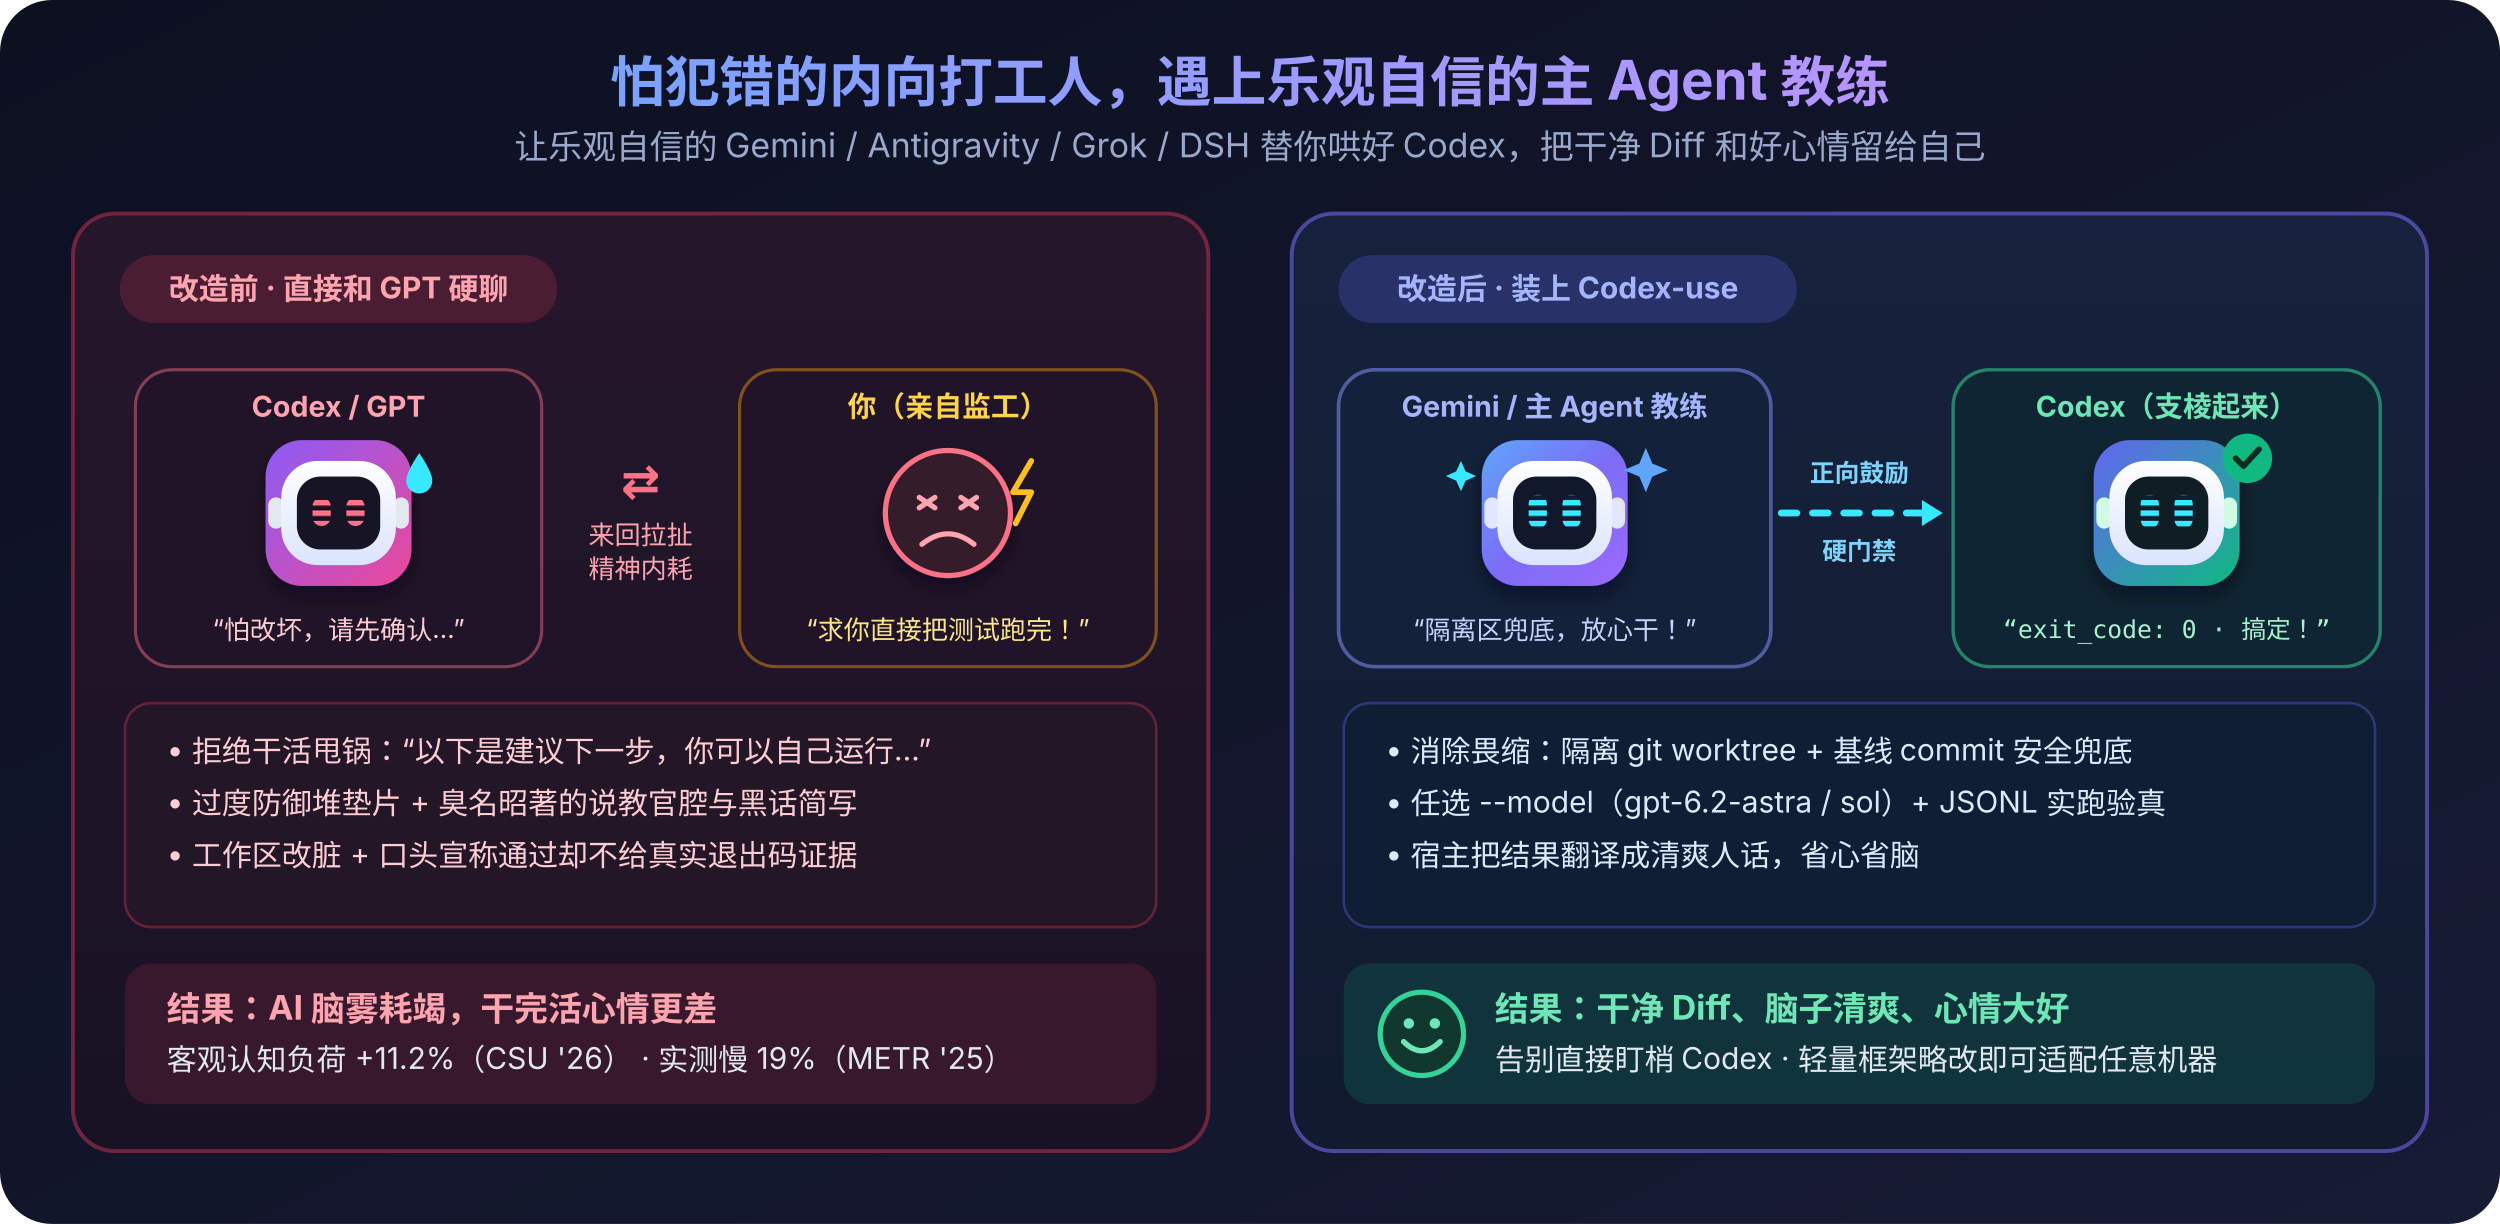
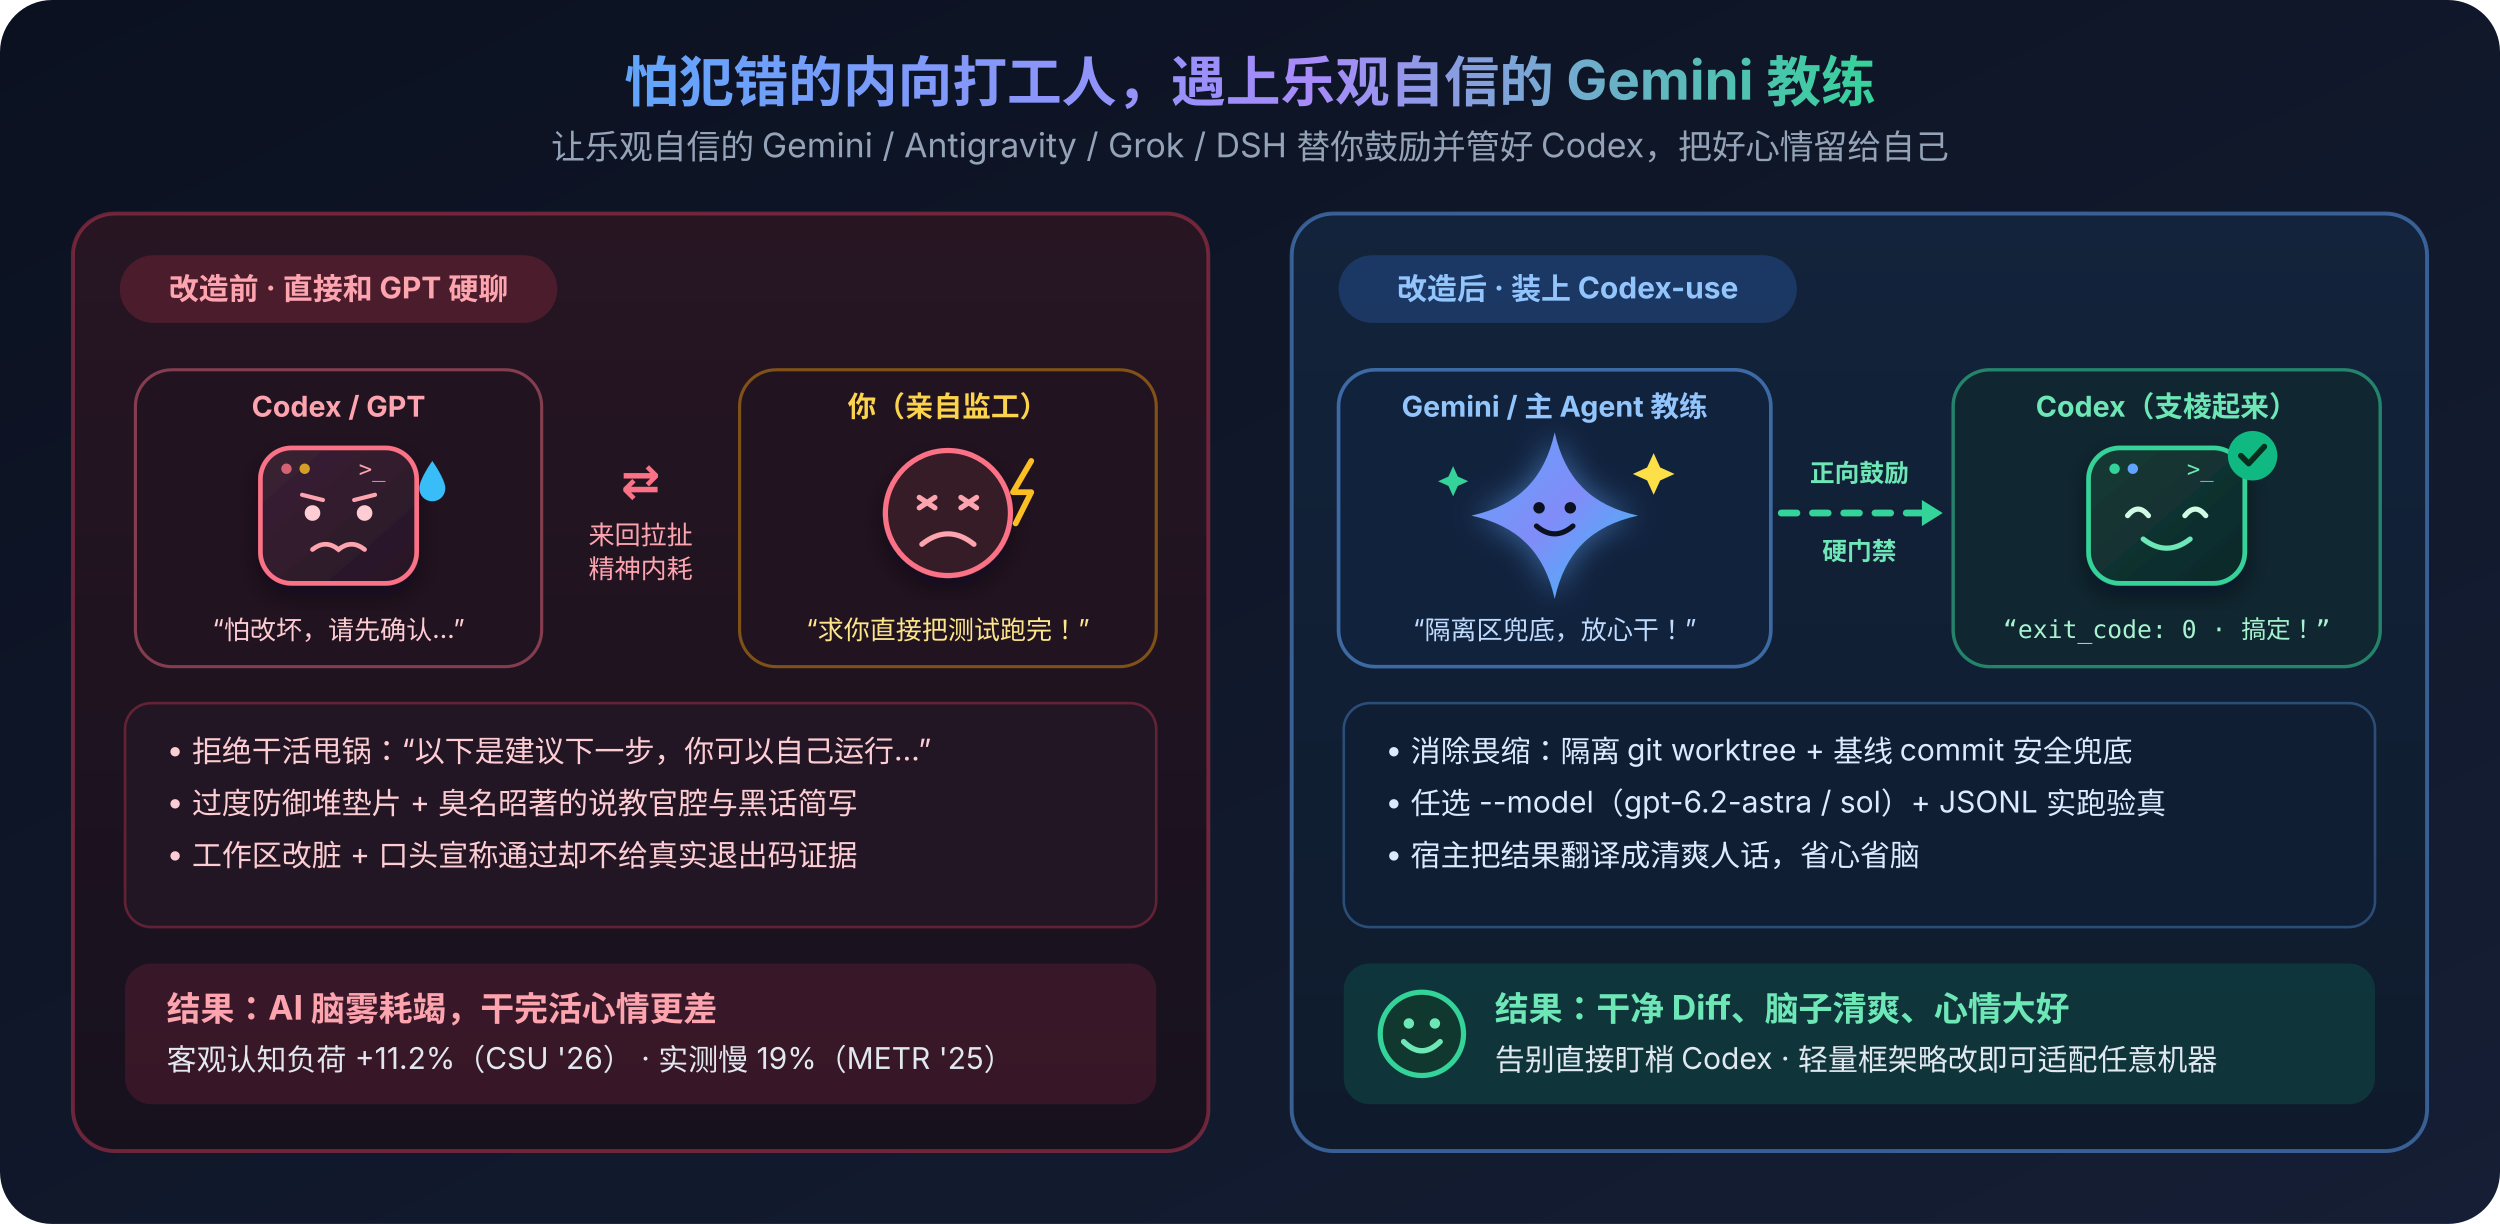
<svg xmlns="http://www.w3.org/2000/svg" viewBox="0 0 960 470" role="img" aria-labelledby="title desc">
  <defs>
    <linearGradient id="bg" x1="0%" y1="0%" x2="100%" y2="100%">
-       <stop offset="0%" stop-color="#0d1021" />
-       <stop offset="100%" stop-color="#171b34" />
+       <stop offset="0%" stop-color="#0b1120" />
+       <stop offset="100%" stop-color="#151e34" />
    </linearGradient>
    <linearGradient id="leftCard" x1="0%" y1="0%" x2="0%" y2="100%">
-       <stop offset="0%" stop-color="#26162b" />
-       <stop offset="100%" stop-color="#181224" />
+       <stop offset="0%" stop-color="#271522" />
+       <stop offset="100%" stop-color="#17111e" />
    </linearGradient>
    <linearGradient id="rightCard" x1="0%" y1="0%" x2="0%" y2="100%">
-       <stop offset="0%" stop-color="#16223d" />
-       <stop offset="100%" stop-color="#111a2e" />
+       <stop offset="0%" stop-color="#12233b" />
+       <stop offset="100%" stop-color="#0f1b2c" />
    </linearGradient>
-     <linearGradient id="squircleWarn" x1="0%" y1="0%" x2="100%" y2="100%">
-       <stop offset="0%" stop-color="#8b5cf6" />
-       <stop offset="100%" stop-color="#ec4899" />
+     <linearGradient id="geminiStar" x1="0%" y1="0%" x2="100%" y2="100%">
+       <stop offset="0%" stop-color="#60a5fa" />
+       <stop offset="50%" stop-color="#818cf8" />
+       <stop offset="100%" stop-color="#38bdf8" />
    </linearGradient>
-     <linearGradient id="squircleGemini" x1="0%" y1="0%" x2="100%" y2="100%">
-       <stop offset="0%" stop-color="#60a5fa" />
-       <stop offset="50%" stop-color="#7c6cf6" />
-       <stop offset="100%" stop-color="#9b6bff" />
+     <linearGradient id="codexWarn" x1="0%" y1="0%" x2="100%" y2="100%">
+       <stop offset="0%" stop-color="#3b2234" />
+       <stop offset="100%" stop-color="#261626" />
    </linearGradient>
-     <linearGradient id="squircleCodexOk" x1="0%" y1="0%" x2="100%" y2="100%">
-       <stop offset="0%" stop-color="#6366f1" />
-       <stop offset="100%" stop-color="#10b981" />
-     </linearGradient>
-     <linearGradient id="helmetWhite" x1="0%" y1="0%" x2="0%" y2="100%">
-       <stop offset="0%" stop-color="#ffffff" />
-       <stop offset="100%" stop-color="#dbe4ff" />
+     <linearGradient id="codexCalm" x1="0%" y1="0%" x2="100%" y2="100%">
+       <stop offset="0%" stop-color="#143b36" />
+       <stop offset="100%" stop-color="#0f282a" />
    </linearGradient>
    <linearGradient id="wordGrad" x1="0%" y1="0%" x2="100%" y2="0%">
-       <stop offset="0%" stop-color="#7aa2ff" />
-       <stop offset="100%" stop-color="#b794ff" />
+       <stop offset="0%" stop-color="#60a5fa" />
+       <stop offset="55%" stop-color="#a78bfa" />
+       <stop offset="100%" stop-color="#34d399" />
    </linearGradient>
-     <pattern id="scanlines" width="4" height="4" patternUnits="userSpaceOnUse">
-       <rect width="4" height="2.2" fill="#38e8ff" />
-       <rect y="2.2" width="4" height="1.8" fill="#132238" fill-opacity="0.7" />
-     </pattern>
-     <pattern id="scanlinesWarn" width="4" height="4" patternUnits="userSpaceOnUse">
-       <rect width="4" height="2.2" fill="#fb7185" />
-       <rect y="2.2" width="4" height="1.8" fill="#231222" fill-opacity="0.7" />
-     </pattern>
+     <filter id="glowBlue" x="-30%" y="-30%" width="160%" height="160%">
+       <feDropShadow dx="0" dy="0" stdDeviation="6" flood-color="#60a5fa" flood-opacity="0.55" />
+     </filter>
    <filter id="softShadow" x="-20%" y="-20%" width="140%" height="140%">
-       <feDropShadow dx="0" dy="4" stdDeviation="4" flood-color="#050814" flood-opacity="0.45" />
+       <feDropShadow dx="0" dy="4" stdDeviation="4" flood-color="#030712" flood-opacity="0.45" />
    </filter>
    <style>
      .title { font-family: -apple-system, BlinkMacSystemFont, 'PingFang SC', 'Hiragino Sans GB', 'Microsoft YaHei', sans-serif; font-weight: 700; }
      .body { font-family: -apple-system, BlinkMacSystemFont, 'PingFang SC', 'Hiragino Sans GB', 'Microsoft YaHei', sans-serif; }
      .mono { font-family: ui-monospace, SFMono-Regular, 'PingFang SC', Menlo, monospace; }

      @keyframes shiver {
        0%, 100% { transform: translate(0px, 0px); }
        25% { transform: translate(-1.6px, 0.5px); }
        50% { transform: translate(1.6px, -0.5px); }
        75% { transform: translate(-1px, 0px); }
      }
      @keyframes sweatDrop {
        0%, 100% { transform: translateY(0px); opacity: 0.95; }
        70% { transform: translateY(7px); opacity: 0.2; }
      }
      @keyframes warnPulse {
        0%, 100% { opacity: 0.4; }
        50% { opacity: 1; }
      }
-       @keyframes floatSoft {
-         0%, 100% { transform: translateY(0px); }
-         50% { transform: translateY(-3.5px); }
+       @keyframes floatStar {
+         0%, 100% { transform: translateY(0px) rotate(0deg); }
+         50% { transform: translateY(-4px) rotate(3deg); }
      }
      @keyframes flowBeam {
        from { stroke-dashoffset: 24; }
        to { stroke-dashoffset: 0; }
      }
      @keyframes twinkle {
        0%, 100% { opacity: 0.35; transform: scale(0.85); }
-         50% { opacity: 1; transform: scale(1.2); }
+         50% { opacity: 1; transform: scale(1.25); }
+       }
+       @keyframes happyNod {
+         0%, 100% { transform: translateY(0px); }
+         50% { transform: translateY(-2.5px); }
      }
      .shiver { animation: shiver 0.65s ease-in-out infinite; }
      .sweat { animation: sweatDrop 1.7s ease-in-out infinite; }
      .warn { animation: warnPulse 1.5s ease-in-out infinite; }
-       .float { animation: floatSoft 2.5s ease-in-out infinite; }
+       .floatStar { transform-box: fill-box; transform-origin: center; animation: floatStar 2.6s ease-in-out infinite; }
      .beam { stroke-dasharray: 6 6; animation: flowBeam 1s linear infinite; }
-       .star1 { transform-box: fill-box; transform-origin: center; animation: twinkle 1.7s ease-in-out infinite; }
-       .star2 { transform-box: fill-box; transform-origin: center; animation: twinkle 1.7s ease-in-out 0.85s infinite; }
+       .star1 { transform-box: fill-box; transform-origin: center; animation: twinkle 1.6s ease-in-out infinite; }
+       .star2 { transform-box: fill-box; transform-origin: center; animation: twinkle 1.6s ease-in-out 0.8s infinite; }
+       .nod { animation: happyNod 2.2s ease-in-out infinite; }
    </style>
  </defs>
  <rect width="960" height="470" rx="20" fill="url(#bg)" />
  <text x="480" y="39" text-anchor="middle" fill="url(#wordGrad)" class="title" font-size="21">
-     怕犯错的内向打工人，遇上乐观自信的主 Agent 教练
+     怕犯错的内向打工人，遇上乐观自信的 Gemini 教练
  </text>
-   <text x="480" y="61" text-anchor="middle" fill="#9aa8cc" class="body" font-size="13">
-     让乐观自信的 Gemini / Antigravity / Grok / DSH 替你哄好 Codex，把干净 Diff 和好心情留给自己
+   <text x="480" y="61" text-anchor="middle" fill="#94a3b8" class="body" font-size="13">
+     让乐观自信的 Gemini / Antigravity / Grok / DSH 替你鼓励并管好 Codex，把好心情留给自己
  </text>
  <rect x="28" y="82" width="436" height="360" rx="16" fill="url(#leftCard)" stroke="#f43f5e" stroke-opacity="0.4" stroke-width="1.5" />
  <rect x="46" y="98" width="168" height="26" rx="13" fill="#f43f5e" fill-opacity="0.18" />
  <text x="130" y="115" text-anchor="middle" fill="#fda4af" class="title" font-size="11.5">改造前 · 直接和 GPT 硬聊</text>
  <g class="shiver">
-     <rect x="52" y="142" width="156" height="114" rx="14" fill="#211428" stroke="#fb7185" stroke-opacity="0.45" stroke-width="1.2" />
+     <rect x="52" y="142" width="156" height="114" rx="14" fill="#211320" stroke="#fb7185" stroke-opacity="0.45" stroke-width="1.2" />
    <text x="130" y="160" text-anchor="middle" fill="#fda4af" class="title" font-size="11">Codex / GPT</text>
-     <rect x="102" y="169" width="56" height="56" rx="14" fill="url(#squircleWarn)" filter="url(#softShadow)" />
-     <rect x="103" y="191" width="6" height="12" rx="3" fill="#e2e8f0" />
-     <rect x="151" y="191" width="6" height="12" rx="3" fill="#e2e8f0" />
-     <rect x="108" y="177" width="44" height="40" rx="14" fill="url(#helmetWhite)" />
-     <rect x="114" y="183" width="32" height="28" rx="9" fill="#171426" />
-     <rect x="120" y="191" width="7" height="11" rx="3.5" fill="url(#scanlinesWarn)" />
-     <rect x="133" y="191" width="7" height="11" rx="3.5" fill="url(#scanlinesWarn)" />
-     <path class="sweat" d="M161 174 C161 174 166 181 166 184.5 C166 187.3 163.8 189.5 161 189.5 C158.2 189.5 156 187.3 156 184.5 C156 181 161 174 161 174 Z" fill="#38e8ff" />
+     <rect x="100" y="172" width="60" height="52" rx="12" fill="url(#codexWarn)" stroke="#fb7185" stroke-width="1.8" filter="url(#softShadow)" />
+     <circle cx="110" cy="180" r="2" fill="#fb7185" fill-opacity="0.8" />
+     <circle cx="117" cy="180" r="2" fill="#fbbf24" fill-opacity="0.8" />
+     <text x="148" y="183" text-anchor="end" fill="#fda4af" class="mono" font-size="8.5">&gt;_</text>
+     <circle cx="120" cy="197" r="3" fill="#fecdd3" />
+     <circle cx="140" cy="197" r="3" fill="#fecdd3" />
+     <path d="M116 190 L124 192 M144 190 L136 192" stroke="#fda4af" stroke-width="1.6" stroke-linecap="round" />
+     <path d="M120 211 Q125 207 130 211 Q135 207 140 211" fill="none" stroke="#fda4af" stroke-width="1.8" stroke-linecap="round" />
+     <path class="sweat" d="M166 177 C166 177 171 184 171 187.5 C171 190.3 168.8 192.5 166 192.5 C163.2 192.5 161 190.3 161 187.5 C161 184 166 177 166 177 Z" fill="#38bdf8" />
    <text x="130" y="245" text-anchor="middle" fill="#fecdd3" class="body" font-size="10">“怕改坏，请先确认…”</text>
  </g>
  <text x="246" y="191" text-anchor="middle" fill="#fb7185" class="title" font-size="18">⇄</text>
  <text x="246" y="209" text-anchor="middle" fill="#fda4af" class="body" font-size="10">来回拉扯</text>
  <text x="246" y="222" text-anchor="middle" fill="#fda4af" class="body" font-size="10">精神内耗</text>
-   <rect x="284" y="142" width="160" height="114" rx="14" fill="#211428" stroke="#f59e0b" stroke-opacity="0.45" stroke-width="1.2" />
+   <rect x="284" y="142" width="160" height="114" rx="14" fill="#211320" stroke="#f59e0b" stroke-opacity="0.45" stroke-width="1.2" />
  <text x="364" y="160" text-anchor="middle" fill="#fcd34d" class="title" font-size="11">你（亲自监工）</text>
-   <circle cx="364" cy="197" r="24" fill="#361a2a" stroke="#fb7185" stroke-width="2" filter="url(#softShadow)" />
+   <circle cx="364" cy="197" r="24" fill="#361a26" stroke="#fb7185" stroke-width="2" filter="url(#softShadow)" />
  <path d="M353 191 L359 195 M359 191 L353 195 M369 191 L375 195 M375 191 L369 195" stroke="#fda4af" stroke-width="2" stroke-linecap="round" />
  <path d="M354 209 Q364 201 374 209" fill="none" stroke="#fda4af" stroke-width="2" stroke-linecap="round" />
  <path class="warn" d="M396 177 L389 189 L396 189 L390 201" fill="none" stroke="#fbbf24" stroke-width="2.2" stroke-linecap="round" stroke-linejoin="round" />
  <text x="364" y="245" text-anchor="middle" fill="#fde68a" class="body" font-size="10">“求你直接把测试跑完！”</text>
-   <rect x="48" y="270" width="396" height="86" rx="10" fill="#231626" stroke="#f43f5e" stroke-opacity="0.32" stroke-width="1" />
+   <rect x="48" y="270" width="396" height="86" rx="10" fill="#231624" stroke="#f43f5e" stroke-opacity="0.32" stroke-width="1" />
  <text x="64" y="292" fill="#fecdd3" class="body" font-size="11.5">• 拒绝干活甩锅：“以下是建议下一步，你可以自己运行…”</text>
  <text x="64" y="312" fill="#fecdd3" class="body" font-size="11.5">• 过度防御堆垫片 + 臭名昭著的说教官腔与黑话简写</text>
  <text x="64" y="332" fill="#fecdd3" class="body" font-size="11.5">• 工作区改脏 + 口头宣称通过却不给真实退出码证据</text>
  <rect x="48" y="370" width="396" height="54" rx="10" fill="#f43f5e" fill-opacity="0.14" />
  <text x="64" y="392" fill="#fda4af" class="title" font-size="13">结果：AI 脑雾耗竭，干完活心情更差</text>
  <text x="64" y="411" fill="#e2e8f0" class="body" font-size="11.5">客观认知负荷 +11.2%（CSU '26） · 实测慢 19%（METR '25）</text>
-   <rect x="496" y="82" width="436" height="360" rx="16" fill="url(#rightCard)" stroke="#7c6cf6" stroke-opacity="0.55" stroke-width="1.5" />
-   <rect x="514" y="98" width="176" height="26" rx="13" fill="#6366f1" fill-opacity="0.25" />
-   <text x="602" y="115" text-anchor="middle" fill="#a5b4fc" class="title" font-size="11.5">改造后 · 装上 Codex-use</text>
-   <rect x="514" y="142" width="166" height="114" rx="14" fill="#13213b" stroke="#818cf8" stroke-opacity="0.55" stroke-width="1.4" />
-   <text x="597" y="160" text-anchor="middle" fill="#a5b4fc" class="title" font-size="11">Gemini / 主 Agent 教练</text>
-   <g class="float">
-     <rect x="569" y="169" width="56" height="56" rx="14" fill="url(#squircleGemini)" filter="url(#softShadow)" />
-     <rect x="570" y="191" width="6" height="12" rx="3" fill="#e0e7ff" />
-     <rect x="618" y="191" width="6" height="12" rx="3" fill="#e0e7ff" />
-     <rect x="575" y="177" width="44" height="40" rx="14" fill="url(#helmetWhite)" />
-     <rect x="581" y="183" width="32" height="28" rx="9" fill="#11182c" />
-     <rect x="587" y="190" width="7" height="13" rx="3.5" fill="url(#scanlines)" />
-     <rect x="600" y="190" width="7" height="13" rx="3.5" fill="url(#scanlines)" />
-     <path class="star1" d="M632 172 L634.5 178 L640.5 180.5 L634.5 183 L632 189 L629.5 183 L623.5 180.5 L629.5 178 Z" fill="#60a5fa" />
-     <path class="star2" d="M561 177 L562.8 181 L566.8 182.8 L562.8 184.6 L561 188.6 L559.2 184.6 L555.2 182.8 L559.2 181 Z" fill="#38e8ff" />
+   <rect x="496" y="82" width="436" height="360" rx="16" fill="url(#rightCard)" stroke="#60a5fa" stroke-opacity="0.5" stroke-width="1.5" />
+   <rect x="514" y="98" width="176" height="26" rx="13" fill="#3b82f6" fill-opacity="0.22" />
+   <text x="602" y="115" text-anchor="middle" fill="#93c5fd" class="title" font-size="11.5">改造后 · 装上 Codex-use</text>
+   <rect x="514" y="142" width="166" height="114" rx="14" fill="#11223d" stroke="#60a5fa" stroke-opacity="0.55" stroke-width="1.4" />
+   <text x="597" y="160" text-anchor="middle" fill="#93c5fd" class="title" font-size="11">Gemini / 主 Agent 教练</text>
+   <g class="floatStar">
+     <path d="M597 166 C601 184 611 194 629 198 C611 202 601 212 597 230 C593 212 583 202 565 198 C583 194 593 184 597 166 Z" fill="url(#geminiStar)" filter="url(#glowBlue)" />
+     <circle cx="591" cy="195" r="2.2" fill="#0b1120" />
+     <circle cx="603" cy="195" r="2.2" fill="#0b1120" />
+     <path d="M590 202 Q597 208 604 202" fill="none" stroke="#0b1120" stroke-width="2" stroke-linecap="round" />
+     <path class="star1" d="M635 174 L637.5 179.5 L643 182 L637.5 184.5 L635 190 L632.5 184.5 L627 182 L632.5 179.5 Z" fill="#fde047" />
+     <path class="star2" d="M558 179 L559.8 183 L563.8 184.8 L559.8 186.6 L558 190.6 L556.2 186.6 L552.2 184.8 L556.2 183 Z" fill="#34d399" />
  </g>
-   <text x="597" y="245" text-anchor="middle" fill="#c7d2fe" class="body" font-size="10">“隔离区兜底，放心干！”</text>
-   <line class="beam" x1="684" y1="197" x2="742" y2="197" stroke="#38e8ff" stroke-width="2.6" stroke-linecap="round" />
-   <polygon points="746,197 738,192 738,202" fill="#38e8ff" />
-   <text x="714" y="185" text-anchor="middle" fill="#7dd3fc" class="title" font-size="9.5">正向鼓励</text>
-   <text x="714" y="215" text-anchor="middle" fill="#7dd3fc" class="title" font-size="9.5">硬门禁</text>
-   <rect x="750" y="142" width="164" height="114" rx="14" fill="#102533" stroke="#34d399" stroke-opacity="0.55" stroke-width="1.3" />
+   <text x="597" y="245" text-anchor="middle" fill="#bfdbfe" class="body" font-size="10">“隔离区兜底，放心干！”</text>
+   <line class="beam" x1="684" y1="197" x2="742" y2="197" stroke="#34d399" stroke-width="2.6" stroke-linecap="round" />
+   <polygon points="746,197 738,192 738,202" fill="#34d399" />
+   <text x="714" y="185" text-anchor="middle" fill="#6ee7b7" class="title" font-size="9.5">正向鼓励</text>
+   <text x="714" y="215" text-anchor="middle" fill="#6ee7b7" class="title" font-size="9.5">硬门禁</text>
+   <rect x="750" y="142" width="164" height="114" rx="14" fill="#102630" stroke="#34d399" stroke-opacity="0.55" stroke-width="1.3" />
  <text x="832" y="160" text-anchor="middle" fill="#6ee7b7" class="title" font-size="11">Codex（支棱起来）</text>
-   <rect x="804" y="169" width="56" height="56" rx="14" fill="url(#squircleCodexOk)" filter="url(#softShadow)" />
-   <rect x="805" y="191" width="6" height="12" rx="3" fill="#d1fae5" />
-   <rect x="853" y="191" width="6" height="12" rx="3" fill="#d1fae5" />
-   <rect x="810" y="177" width="44" height="40" rx="14" fill="url(#helmetWhite)" />
-   <rect x="816" y="183" width="32" height="28" rx="9" fill="#0f1d24" />
-   <rect x="822" y="190" width="7" height="13" rx="3.5" fill="url(#scanlines)" />
-   <rect x="835" y="190" width="7" height="13" rx="3.5" fill="url(#scanlines)" />
-   <circle cx="863" cy="176" r="9.5" fill="#10b981" />
-   <path d="M858.5 176 L861.5 179 L867.5 172.5" fill="none" stroke="#052e1f" stroke-width="2.2" stroke-linecap="round" stroke-linejoin="round" />
+   <g class="nod">
+     <rect x="802" y="172" width="60" height="52" rx="12" fill="url(#codexCalm)" stroke="#34d399" stroke-width="1.8" filter="url(#softShadow)" />
+     <circle cx="812" cy="180" r="2" fill="#34d399" />
+     <circle cx="819" cy="180" r="2" fill="#60a5fa" />
+     <text x="850" y="183" text-anchor="end" fill="#6ee7b7" class="mono" font-size="8.5">&gt;_</text>
+     <path d="M817 198 Q821 193 825 198 M839 198 Q843 193 847 198" fill="none" stroke="#d1fae5" stroke-width="2" stroke-linecap="round" />
+     <path d="M823 207 Q832 214 841 207" fill="none" stroke="#6ee7b7" stroke-width="2" stroke-linecap="round" />
+     <circle cx="865" cy="175" r="9.5" fill="#10b981" />
+     <path d="M860.5 175 L863.5 178 L869.5 171.5" fill="none" stroke="#052e1f" stroke-width="2.2" stroke-linecap="round" stroke-linejoin="round" />
+   </g>
  <text x="832" y="245" text-anchor="middle" fill="#a7f3d0" class="mono" font-size="9.5">“exit_code: 0 · 搞定！”</text>
-   <rect x="516" y="270" width="396" height="86" rx="10" fill="#101e33" stroke="#6366f1" stroke-opacity="0.35" stroke-width="1" />
+   <rect x="516" y="270" width="396" height="86" rx="10" fill="#0f1e33" stroke="#60a5fa" stroke-opacity="0.35" stroke-width="1" />
  <text x="532" y="292" fill="#dbeafe" class="body" font-size="11.5">• 消除畏缩：隔离 git worktree + 基线 commit 安全兜底</text>
  <text x="532" y="312" fill="#dbeafe" class="body" font-size="11.5">• 任选 --model（gpt-6.2-astra / sol）+ JSONL 实跑验真</text>
  <text x="532" y="332" fill="#dbeafe" class="body" font-size="11.5">• 宿主把结果翻译成清爽人话，省心省脑</text>
  <rect x="516" y="370" width="396" height="54" rx="10" fill="#10b981" fill-opacity="0.16" />
-   <g class="float">
+   <g class="nod">
    <circle cx="546" cy="397" r="16" fill="#10382e" stroke="#34d399" stroke-width="2" />
    <circle cx="541" cy="393" r="2" fill="#6ee7b7" />
    <circle cx="551" cy="393" r="2" fill="#6ee7b7" />
    <path d="M539 400 Q546 407 553 400" fill="none" stroke="#6ee7b7" stroke-width="2.1" stroke-linecap="round" />
  </g>
  <text x="574" y="392" fill="#6ee7b7" class="title" font-size="13">结果：干净 Diff、脑子清爽、心情大好</text>
  <text x="574" y="411" fill="#e2e8f0" class="body" font-size="11.5">告别直接盯梢 Codex · 轻量框架略改即可适配任意机器</text>
</svg>
